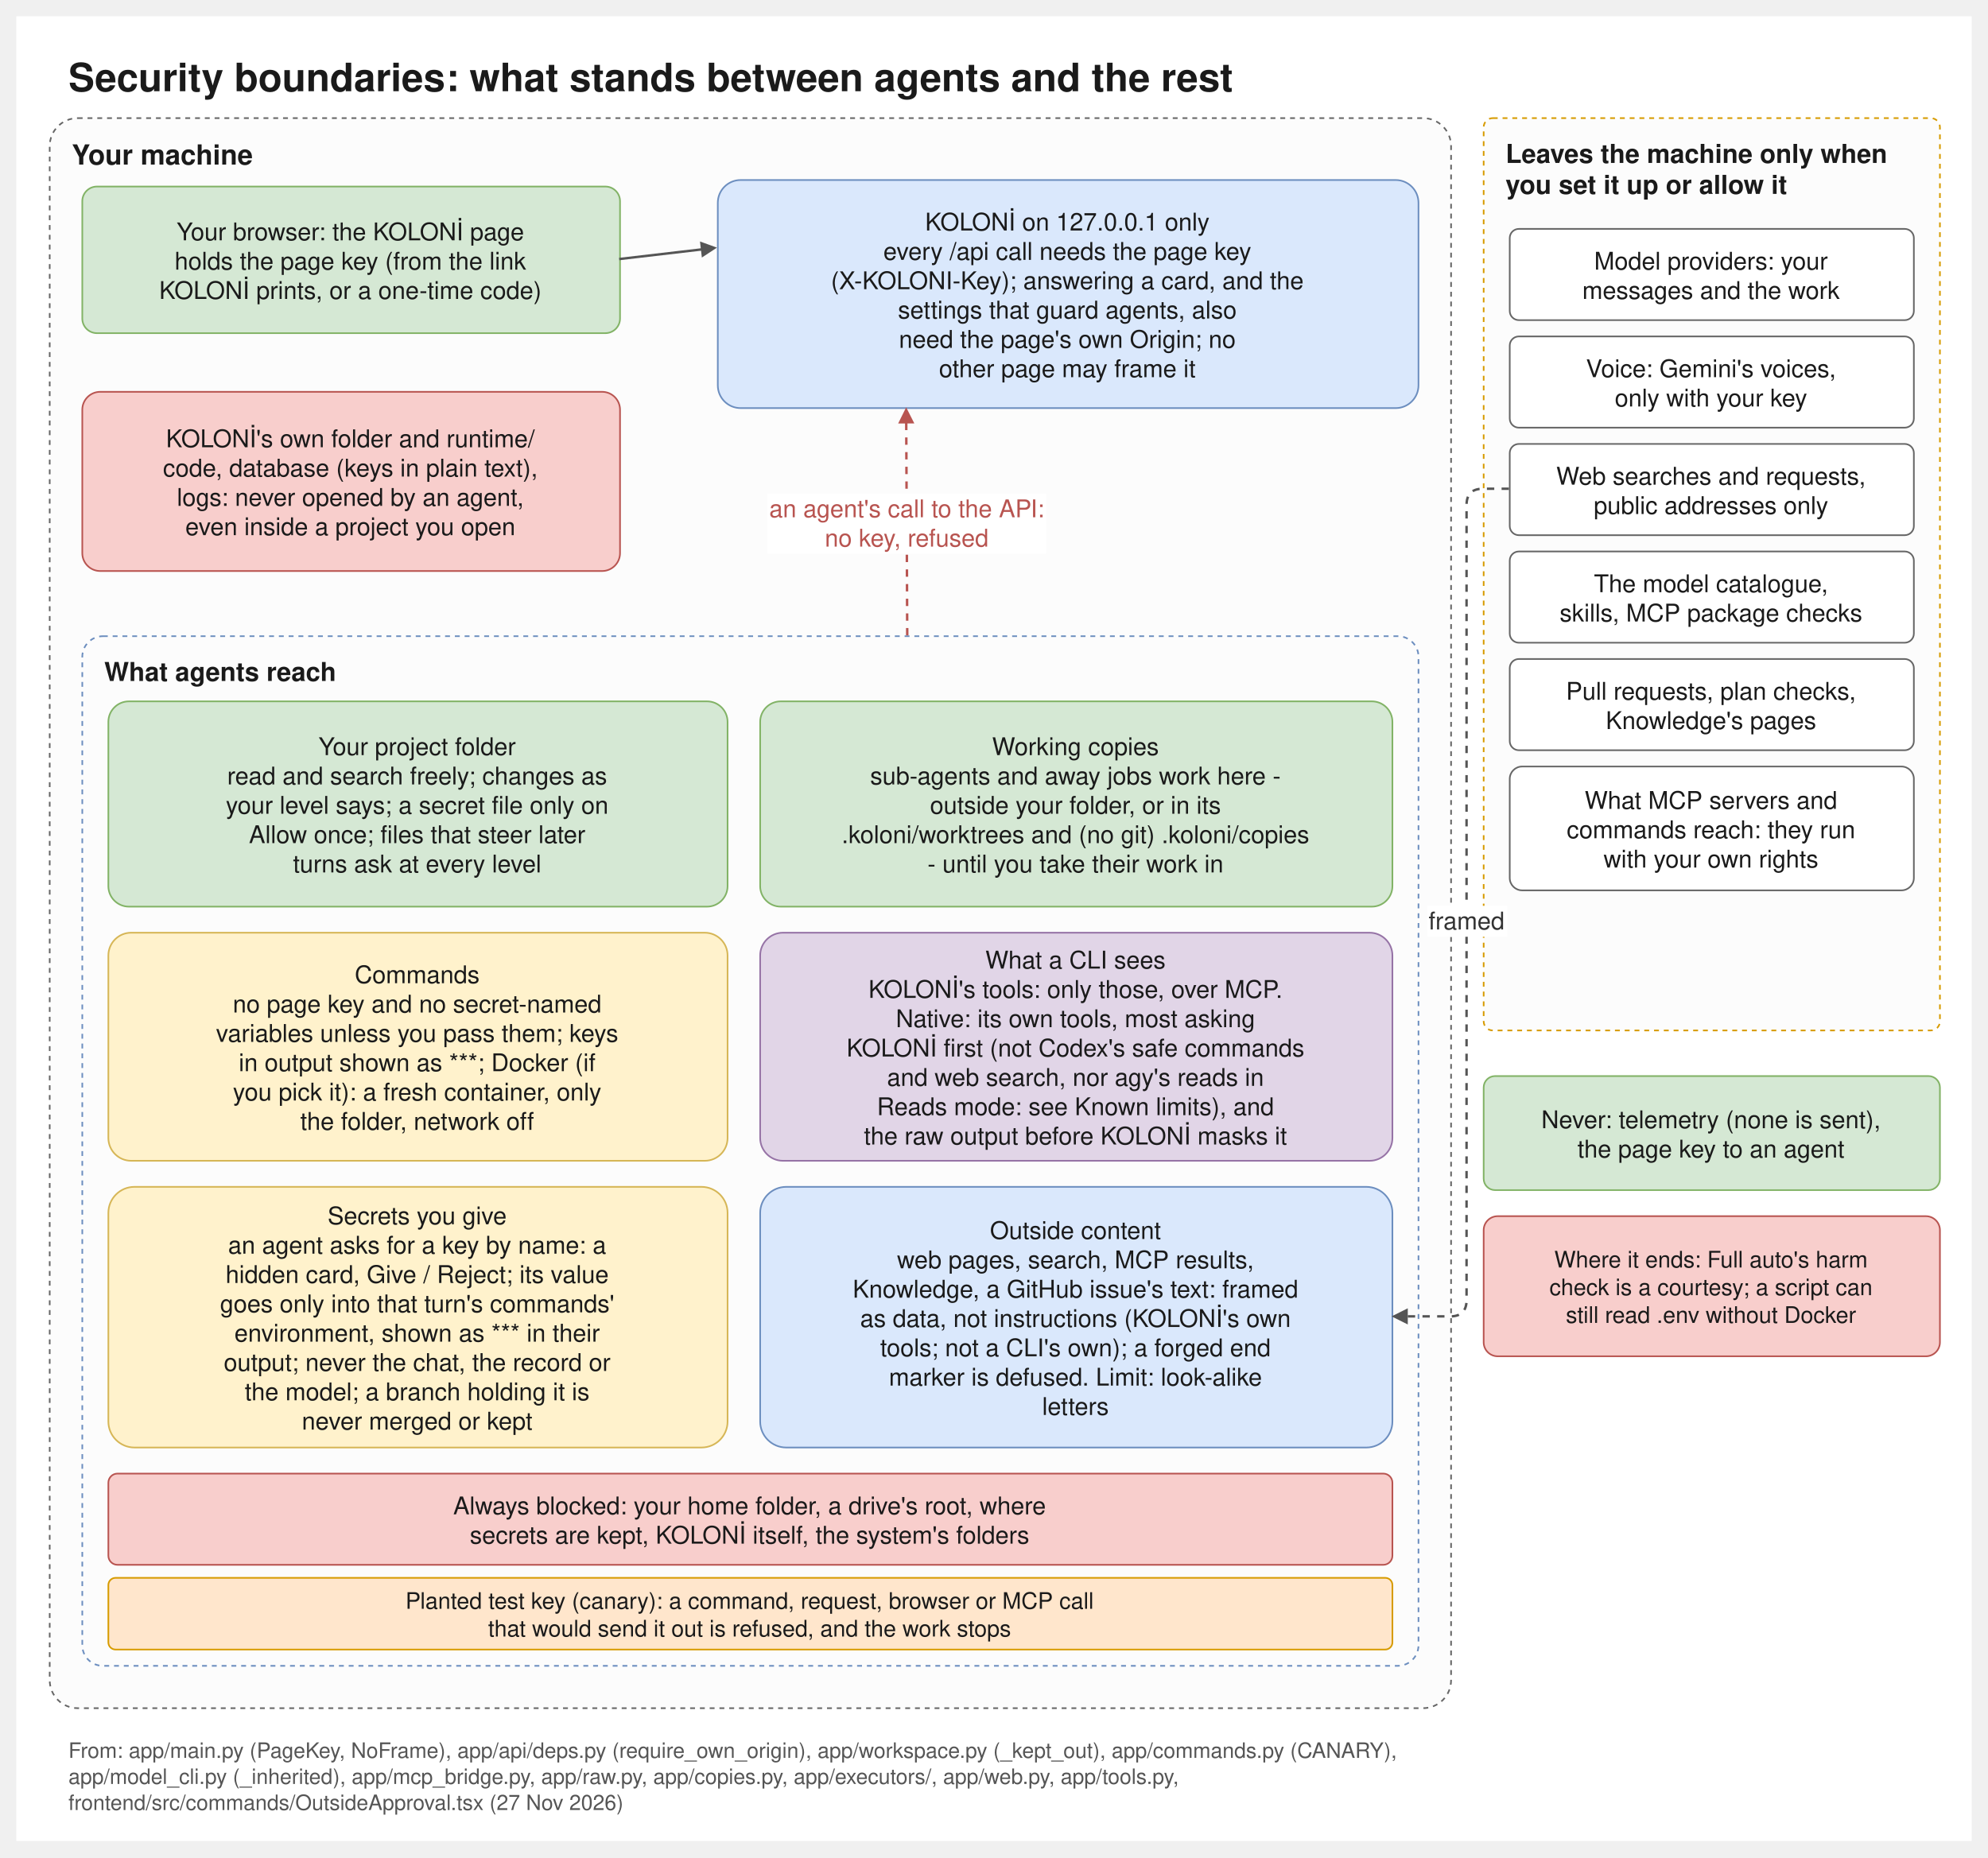
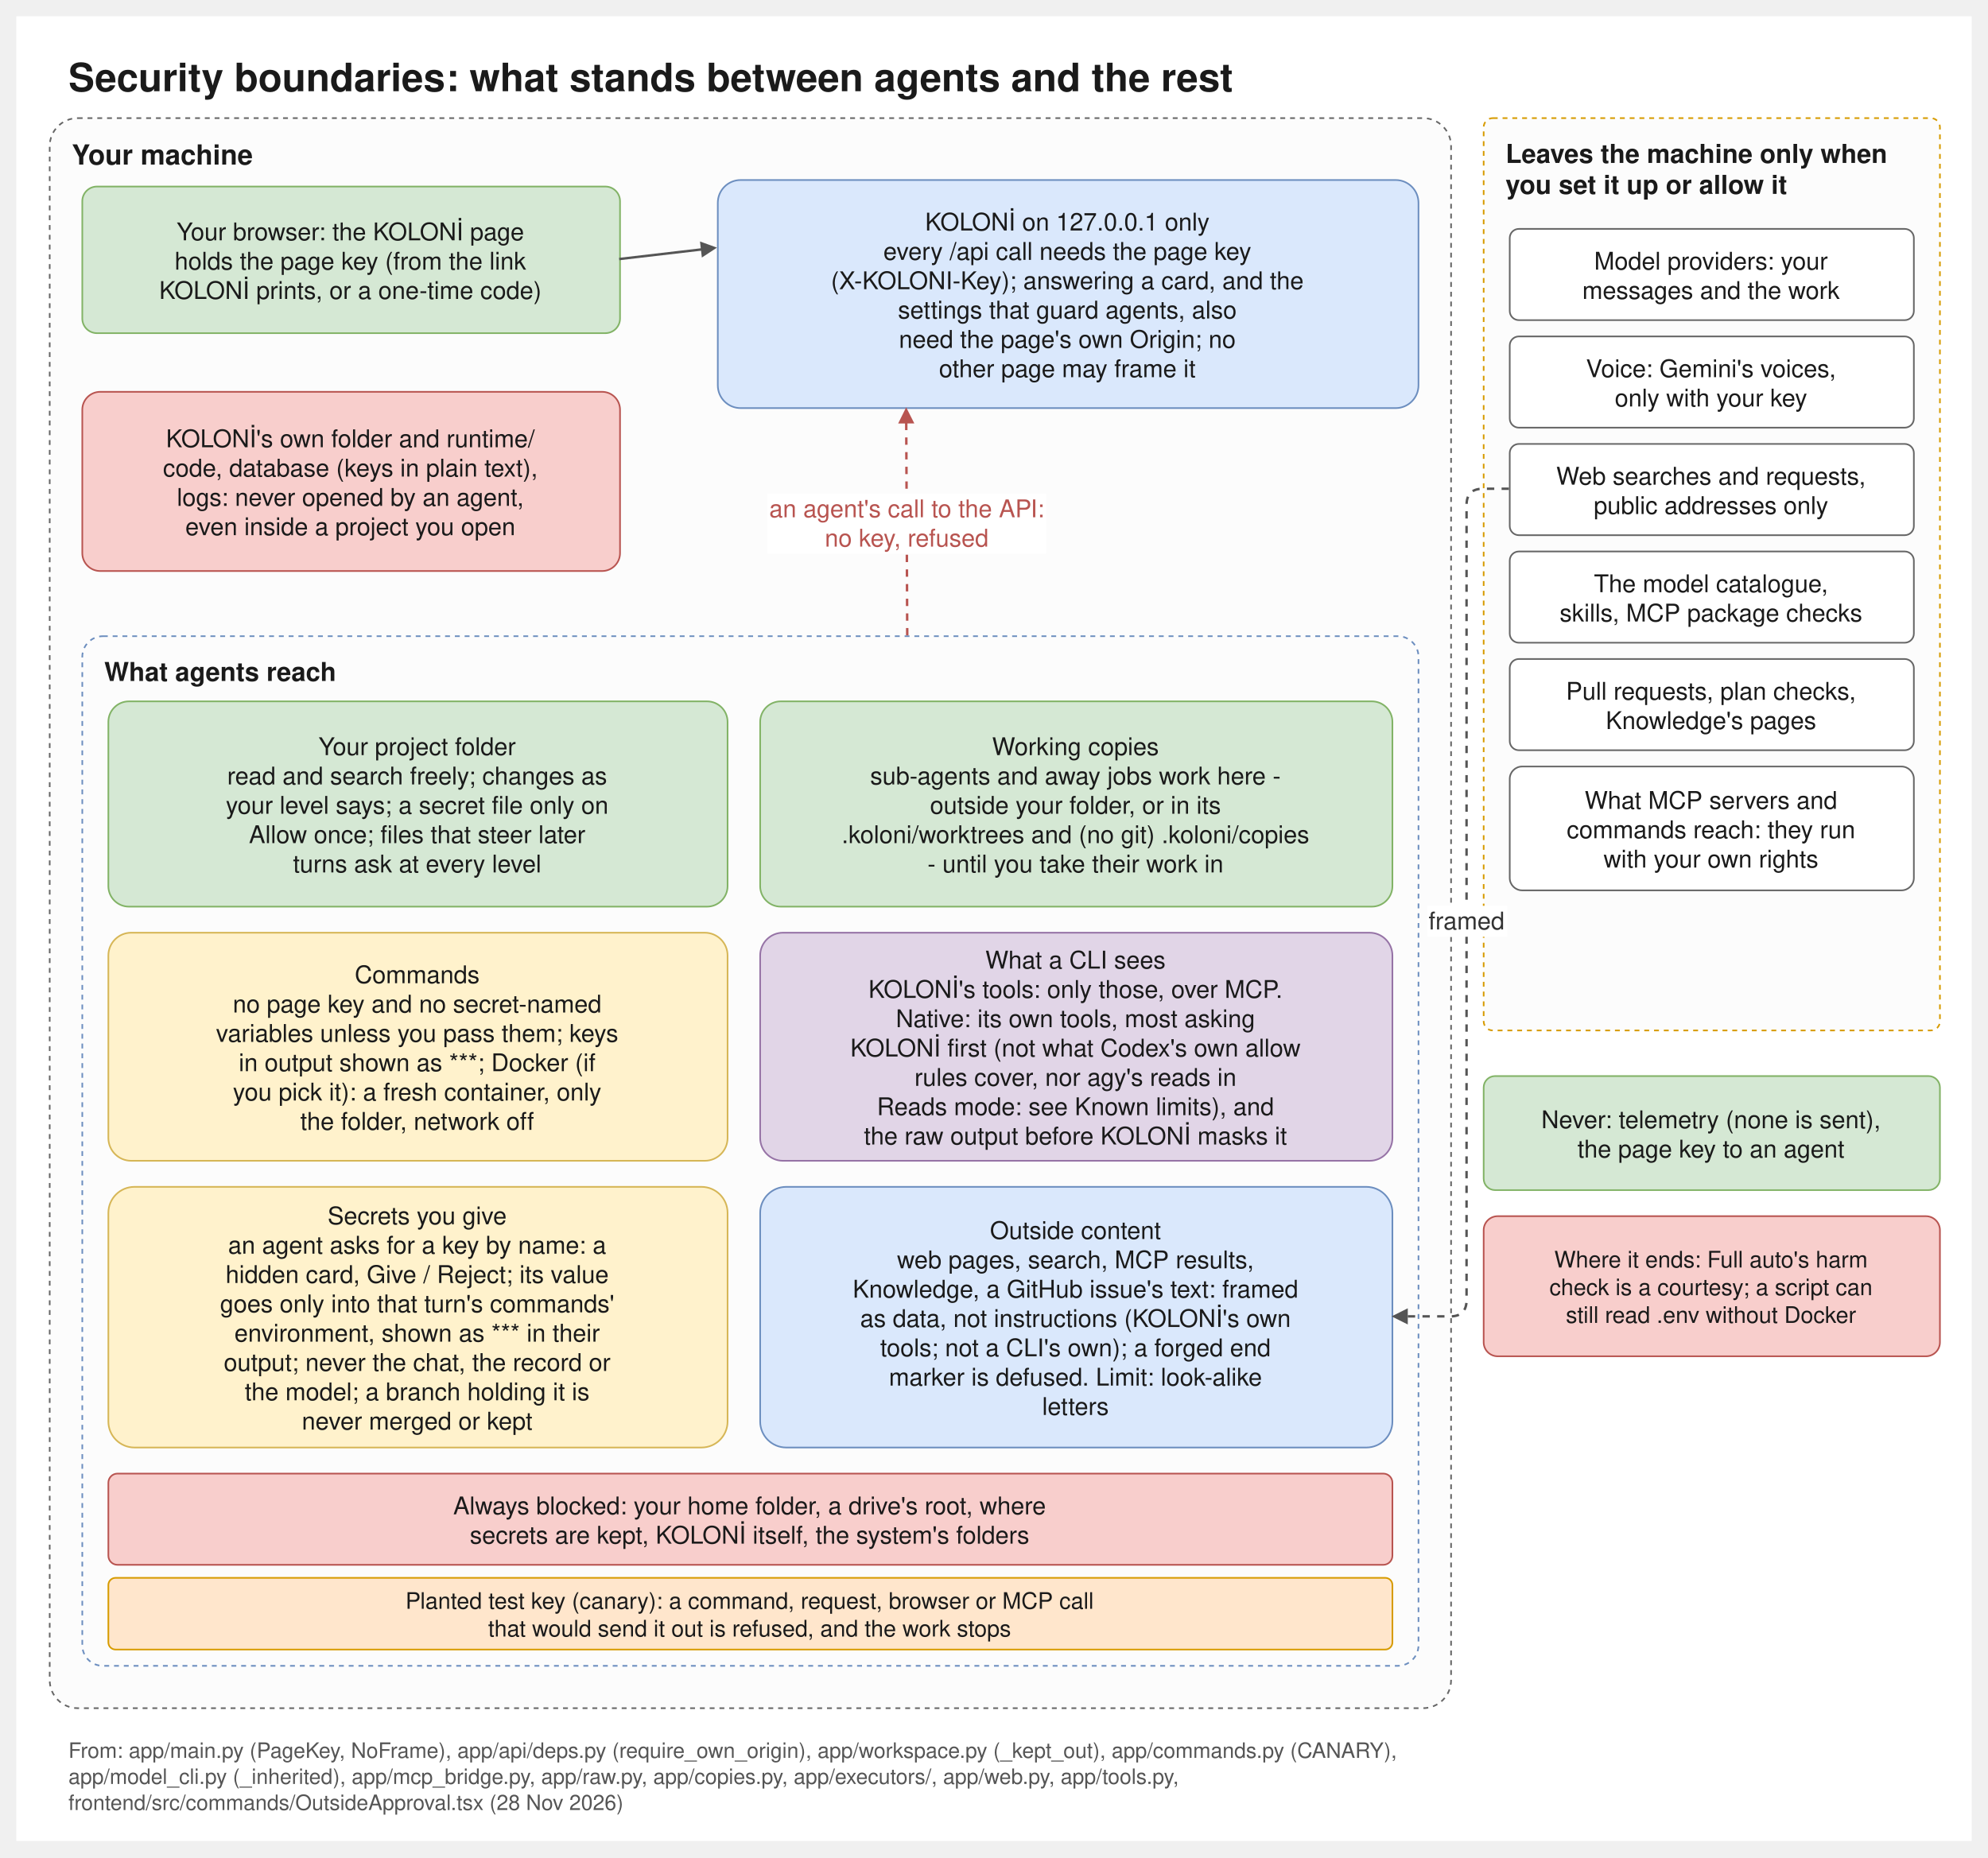
<svg xmlns="http://www.w3.org/2000/svg" style="background: transparent; background-color: transparent;" version="1.1" width="1220px" height="1140px" viewBox="0 0 1220 1140">
  <defs />
  <g>
    <g data-cell-id="0">
      <g data-cell-id="1">
        <g data-cell-id="backdrop">
          <g>
            <rect x="10" y="10" width="1200" height="1120" fill="#ffffff" stroke="none" pointer-events="all" style="fill: light-dark(rgb(255, 255, 255), rgb(18, 18, 18));" />
          </g>
        </g>
        <g data-cell-id="title">
          <g>
            <rect x="40" y="26" width="1140" height="36" fill="none" stroke="none" pointer-events="all" />
          </g>
          <g>
            <g fill="#1a1a1a" font-family="Helvetica" font-weight="bold" text-anchor="start" font-size="24px" style="fill: light-dark(rgb(26, 26, 26), rgb(215, 215, 215));">
              <text x="42" y="56">Security boundaries: what stands between agents and the rest</text>
            </g>
          </g>
        </g>
        <g data-cell-id="machine">
          <g transform="translate(0.5,0.5)">
            <rect x="30" y="72" width="860" height="976" rx="17.2" ry="17.2" fill="#fcfcfc" stroke="#666666" stroke-dasharray="3 3" pointer-events="all" style="fill: light-dark(rgb(252, 252, 252), rgb(20, 20, 20)); stroke: light-dark(rgb(102, 102, 102), rgb(149, 149, 149));" />
          </g>
          <g>
            <g fill="#1a1a1a" font-family="Helvetica" font-weight="bold" text-anchor="start" font-size="17px" style="fill: light-dark(rgb(26, 26, 26), rgb(215, 215, 215));">
              <text x="44" y="101">Your machine</text>
            </g>
          </g>
        </g>
        <g data-cell-id="page">
          <g transform="translate(0.5,0.5)">
            <rect x="50" y="114" width="330" height="90" rx="9" ry="9" fill="#d5e8d4" stroke="#82b366" pointer-events="all" style="fill: light-dark(rgb(213, 232, 212), rgb(31, 47, 30)); stroke: light-dark(rgb(130, 179, 102), rgb(68, 110, 44));" />
          </g>
          <g>
            <g fill="#1a1a1a" font-family="Helvetica" text-anchor="middle" font-size="15px" style="fill: light-dark(rgb(26, 26, 26), rgb(215, 215, 215));">
              <text x="215" y="147.5">Your browser: the KOLONİ page</text>
              <text x="215" y="165.5">holds the page key (from the link</text>
              <text x="215" y="183.5">KOLONİ prints, or a one-time code)</text>
            </g>
          </g>
        </g>
        <g data-cell-id="koloni">
          <g transform="translate(0.5,0.5)">
            <rect x="440" y="110" width="430" height="140" rx="14" ry="14" fill="#dae8fc" stroke="#6c8ebf" pointer-events="all" style="fill: light-dark(rgb(218, 232, 252), rgb(29, 41, 59)); stroke: light-dark(rgb(108, 142, 191), rgb(92, 121, 163));" />
          </g>
          <g>
            <g fill="#1a1a1a" font-family="Helvetica" text-anchor="middle" font-size="15px" style="fill: light-dark(rgb(26, 26, 26), rgb(215, 215, 215));">
              <text x="655" y="141.5">KOLONİ on 127.0.0.1 only</text>
              <text x="655" y="159.5">every /api call needs the page key</text>
              <text x="655" y="177.5">(X-KOLONI-Key); answering a card, and the</text>
              <text x="655" y="195.5">settings that guard agents, also</text>
              <text x="655" y="213.5">need the page's own Origin; no</text>
              <text x="655" y="231.5">other page may frame it</text>
            </g>
          </g>
        </g>
        <g data-cell-id="e5">
          <g>
            <path d="M 380 159 L 430.88 153.06" fill="none" stroke="#555555" stroke-width="1.5" stroke-miterlimit="10" pointer-events="stroke" style="stroke: light-dark(rgb(85, 85, 85), rgb(164, 164, 164));" />
            <path d="M 438.33 152.19 L 431.32 156.79 L 430.45 149.34 Z" fill="#555555" stroke="#555555" stroke-width="1.5" stroke-miterlimit="10" pointer-events="all" style="fill: light-dark(rgb(85, 85, 85), rgb(164, 164, 164)); stroke: light-dark(rgb(85, 85, 85), rgb(164, 164, 164));" />
          </g>
        </g>
        <g data-cell-id="own">
          <g transform="translate(0.5,0.5)">
            <rect x="50" y="240" width="330" height="110" rx="11" ry="11" fill="#f8cecc" stroke="#b85450" pointer-events="all" style="fill: light-dark(rgb(248, 206, 204), rgb(81, 45, 43)); stroke: light-dark(rgb(184, 84, 80), rgb(215, 129, 126));" />
          </g>
          <g>
            <g fill="#1a1a1a" font-family="Helvetica" text-anchor="middle" font-size="15px" style="fill: light-dark(rgb(26, 26, 26), rgb(215, 215, 215));">
              <text x="215" y="274.5">KOLONİ's own folder and runtime/</text>
              <text x="215" y="292.5">code, database (keys in plain text),</text>
              <text x="215" y="310.5">logs: never opened by an agent,</text>
              <text x="215" y="328.5">even inside a project you open</text>
            </g>
          </g>
        </g>
        <g data-cell-id="agents">
          <g transform="translate(0.5,0.5)">
            <rect x="50" y="390" width="820" height="632" rx="12.64" ry="12.64" fill="#fcfcfc" stroke="#6c8ebf" stroke-dasharray="3 3" pointer-events="all" style="fill: light-dark(rgb(252, 252, 252), rgb(20, 20, 20)); stroke: light-dark(rgb(108, 142, 191), rgb(92, 121, 163));" />
          </g>
          <g>
            <g fill="#1a1a1a" font-family="Helvetica" font-weight="bold" text-anchor="start" font-size="16px" style="fill: light-dark(rgb(26, 26, 26), rgb(215, 215, 215));">
              <text x="64" y="418">What agents reach</text>
            </g>
          </g>
        </g>
        <g data-cell-id="proj">
          <g transform="translate(0.5,0.5)">
            <rect x="66" y="430" width="380" height="126" rx="12.6" ry="12.6" fill="#d5e8d4" stroke="#82b366" pointer-events="all" style="fill: light-dark(rgb(213, 232, 212), rgb(31, 47, 30)); stroke: light-dark(rgb(130, 179, 102), rgb(68, 110, 44));" />
          </g>
          <g>
            <g fill="#1a1a1a" font-family="Helvetica" text-anchor="middle" font-size="15px" style="fill: light-dark(rgb(26, 26, 26), rgb(215, 215, 215));">
              <text x="256" y="463.5">Your project folder</text>
              <text x="256" y="481.5">read and search freely; changes as</text>
              <text x="256" y="499.5">your level says; a secret file only on</text>
              <text x="256" y="517.5">Allow once; files that steer later</text>
              <text x="256" y="535.5">turns ask at every level</text>
            </g>
          </g>
        </g>
        <g data-cell-id="copies">
          <g transform="translate(0.5,0.5)">
            <rect x="466" y="430" width="388" height="126" rx="12.6" ry="12.6" fill="#d5e8d4" stroke="#82b366" pointer-events="all" style="fill: light-dark(rgb(213, 232, 212), rgb(31, 47, 30)); stroke: light-dark(rgb(130, 179, 102), rgb(68, 110, 44));" />
          </g>
          <g>
            <g fill="#1a1a1a" font-family="Helvetica" text-anchor="middle" font-size="15px" style="fill: light-dark(rgb(26, 26, 26), rgb(215, 215, 215));">
              <text x="660" y="463.5">Working copies</text>
              <text x="660" y="481.5">sub-agents and away jobs work here -</text>
              <text x="660" y="499.5">outside your folder, or in its</text>
              <text x="660" y="517.5">.koloni/worktrees and (no git) .koloni/copies</text>
              <text x="660" y="535.5">- until you take their work in</text>
            </g>
          </g>
        </g>
        <g data-cell-id="cmd">
          <g transform="translate(0.5,0.5)">
            <rect x="66" y="572" width="380" height="140" rx="14" ry="14" fill="#fff2cc" stroke="#d6b656" pointer-events="all" style="fill: light-dark(rgb(255, 242, 204), rgb(40, 29, 0)); stroke: light-dark(rgb(214, 182, 86), rgb(109, 81, 0));" />
          </g>
          <g>
            <g fill="#1a1a1a" font-family="Helvetica" text-anchor="middle" font-size="15px" style="fill: light-dark(rgb(26, 26, 26), rgb(215, 215, 215));">
              <text x="256" y="603.5">Commands</text>
              <text x="256" y="621.5">no page key and no secret-named</text>
              <text x="256" y="639.5">variables unless you pass them; keys</text>
              <text x="256" y="657.5">in output shown as ***; Docker (if</text>
              <text x="256" y="675.5">you pick it): a fresh container, only</text>
              <text x="256" y="693.5">the folder, network off</text>
            </g>
          </g>
        </g>
        <g data-cell-id="cli">
          <g transform="translate(0.5,0.5)">
            <rect x="466" y="572" width="388" height="140" rx="14" ry="14" fill="#e1d5e7" stroke="#9673a6" pointer-events="all" style="fill: light-dark(rgb(225, 213, 231), rgb(57, 47, 63)); stroke: light-dark(rgb(150, 115, 166), rgb(149, 119, 163));" />
          </g>
          <g>
            <g fill="#1a1a1a" font-family="Helvetica" text-anchor="middle" font-size="15px" style="fill: light-dark(rgb(26, 26, 26), rgb(215, 215, 215));">
              <text x="660" y="594.5">What a CLI sees</text>
              <text x="660" y="612.5">KOLONİ's tools: only those, over MCP.</text>
              <text x="660" y="630.5">Native: its own tools, most asking</text>
-               <text x="660" y="648.5">KOLONİ first (not Codex's safe commands</text>
-               <text x="660" y="666.5">and web search, nor agy's reads in</text>
+               <text x="660" y="648.5">KOLONİ first (not what Codex's own allow</text>
+               <text x="660" y="666.5">rules cover, nor agy's reads in</text>
              <text x="660" y="684.5">Reads mode: see Known limits), and</text>
              <text x="660" y="702.5">the raw output before KOLONİ masks it</text>
            </g>
          </g>
        </g>
        <g data-cell-id="secrets">
          <g transform="translate(0.5,0.5)">
            <rect x="66" y="728" width="380" height="160" rx="16" ry="16" fill="#fff2cc" stroke="#d6b656" pointer-events="all" style="fill: light-dark(rgb(255, 242, 204), rgb(40, 29, 0)); stroke: light-dark(rgb(214, 182, 86), rgb(109, 81, 0));" />
          </g>
          <g>
            <g fill="#1a1a1a" font-family="Helvetica" text-anchor="middle" font-size="15px" style="fill: light-dark(rgb(26, 26, 26), rgb(215, 215, 215));">
              <text x="256" y="751.5">Secrets you give</text>
              <text x="256" y="769.5">an agent asks for a key by name: a</text>
              <text x="256" y="787.5">hidden card, Give / Reject; its value</text>
              <text x="256" y="805.5">goes only into that turn's commands'</text>
              <text x="256" y="823.5">environment, shown as *** in their</text>
              <text x="256" y="841.5">output; never the chat, the record or</text>
              <text x="256" y="859.5">the model; a branch holding it is</text>
              <text x="256" y="877.5">never merged or kept</text>
            </g>
          </g>
        </g>
        <g data-cell-id="outside">
          <g transform="translate(0.5,0.5)">
            <rect x="466" y="728" width="388" height="160" rx="16" ry="16" fill="#dae8fc" stroke="#6c8ebf" pointer-events="all" style="fill: light-dark(rgb(218, 232, 252), rgb(29, 41, 59)); stroke: light-dark(rgb(108, 142, 191), rgb(92, 121, 163));" />
          </g>
          <g>
            <g fill="#1a1a1a" font-family="Helvetica" text-anchor="middle" font-size="15px" style="fill: light-dark(rgb(26, 26, 26), rgb(215, 215, 215));">
              <text x="660" y="760.5">Outside content</text>
              <text x="660" y="778.5">web pages, search, MCP results,</text>
              <text x="660" y="796.5">Knowledge, a GitHub issue's text: framed</text>
              <text x="660" y="814.5">as data, not instructions (KOLONİ's own</text>
              <text x="660" y="832.5">tools; not a CLI's own); a forged end</text>
              <text x="660" y="850.5">marker is defused. Limit: look-alike</text>
              <text x="660" y="868.5">letters</text>
            </g>
          </g>
        </g>
        <g data-cell-id="blocked">
          <g transform="translate(0.5,0.5)">
            <rect x="66" y="904" width="788" height="56" rx="5.6" ry="5.6" fill="#f8cecc" stroke="#b85450" pointer-events="all" style="fill: light-dark(rgb(248, 206, 204), rgb(81, 45, 43)); stroke: light-dark(rgb(184, 84, 80), rgb(215, 129, 126));" />
          </g>
          <g>
            <g fill="#1a1a1a" font-family="Helvetica" text-anchor="middle" font-size="15px" style="fill: light-dark(rgb(26, 26, 26), rgb(215, 215, 215));">
              <text x="460" y="929.5">Always blocked: your home folder, a drive's root, where</text>
              <text x="460" y="947.5">secrets are kept, KOLONİ itself, the system's folders</text>
            </g>
          </g>
        </g>
        <g data-cell-id="canary">
          <g transform="translate(0.5,0.5)">
            <rect x="66" y="968" width="788" height="44" rx="4.4" ry="4.4" fill="#ffe6cc" stroke="#d79b00" pointer-events="all" style="fill: light-dark(rgb(255, 230, 204), rgb(54, 33, 10)); stroke: light-dark(rgb(215, 155, 0), rgb(153, 101, 0));" />
          </g>
          <g>
            <g fill="#1a1a1a" font-family="Helvetica" text-anchor="middle" font-size="14px" style="fill: light-dark(rgb(26, 26, 26), rgb(215, 215, 215));">
              <text x="460" y="987.5">Planted test key (canary): a command, request, browser or MCP call</text>
              <text x="460" y="1004.5">that would send it out is refused, and the work stops</text>
            </g>
          </g>
        </g>
        <g data-cell-id="e14">
          <g>
            <path d="M 556.76 390 L 556.14 259.18" fill="none" stroke="#b85450" stroke-width="1.5" stroke-miterlimit="10" stroke-dasharray="4.5 4.5" pointer-events="stroke" style="stroke: light-dark(rgb(184, 84, 80), rgb(215, 129, 126));" />
            <path d="M 556.11 251.68 L 559.89 259.16 L 552.39 259.19 Z" fill="#b85450" stroke="#b85450" stroke-width="1.5" stroke-miterlimit="10" pointer-events="all" style="fill: light-dark(rgb(184, 84, 80), rgb(215, 129, 126)); stroke: light-dark(rgb(184, 84, 80), rgb(215, 129, 126));" />
          </g>
          <g>
            <g fill="#b85450" font-family="Helvetica" text-anchor="middle" font-size="15px" style="fill: light-dark(rgb(184, 84, 80), rgb(215, 129, 126));">
              <rect fill="#ffffff" stroke="none" x="471" y="303" width="171" height="37" stroke-width="0" style="fill: light-dark(rgb(255, 255, 255), rgb(18, 18, 18));" />
              <text x="556.43" y="317.5">an agent's call to the API:</text>
              <text x="556.43" y="335.5">no key, refused</text>
            </g>
          </g>
        </g>
        <g data-cell-id="out">
          <g transform="translate(0.5,0.5)">
            <rect x="910" y="72" width="280" height="560" rx="5.6" ry="5.6" fill="#fcfcfc" stroke="#d79b00" stroke-dasharray="3 3" pointer-events="all" style="fill: light-dark(rgb(252, 252, 252), rgb(20, 20, 20)); stroke: light-dark(rgb(215, 155, 0), rgb(153, 101, 0));" />
          </g>
          <g>
            <g fill="#1a1a1a" font-family="Helvetica" font-weight="bold" text-anchor="start" font-size="16px" style="fill: light-dark(rgb(26, 26, 26), rgb(215, 215, 215));">
              <text x="924" y="100">Leaves the machine only when</text>
              <text x="924" y="119">you set it up or allow it</text>
            </g>
          </g>
        </g>
        <g data-cell-id="o1">
          <g transform="translate(0.5,0.5)">
            <rect x="926" y="140" width="248" height="56" rx="5.6" ry="5.6" fill="#ffffff" stroke="#666666" pointer-events="all" style="fill: light-dark(rgb(255, 255, 255), rgb(18, 18, 18)); stroke: light-dark(rgb(102, 102, 102), rgb(149, 149, 149));" />
          </g>
          <g>
            <g fill="#1a1a1a" font-family="Helvetica" text-anchor="middle" font-size="15px" style="fill: light-dark(rgb(26, 26, 26), rgb(215, 215, 215));">
              <text x="1050" y="165.5">Model providers: your</text>
              <text x="1050" y="183.5">messages and the work</text>
            </g>
          </g>
        </g>
        <g data-cell-id="o2">
          <g transform="translate(0.5,0.5)">
            <rect x="926" y="206" width="248" height="56" rx="5.6" ry="5.6" fill="#ffffff" stroke="#666666" pointer-events="all" style="fill: light-dark(rgb(255, 255, 255), rgb(18, 18, 18)); stroke: light-dark(rgb(102, 102, 102), rgb(149, 149, 149));" />
          </g>
          <g>
            <g fill="#1a1a1a" font-family="Helvetica" text-anchor="middle" font-size="15px" style="fill: light-dark(rgb(26, 26, 26), rgb(215, 215, 215));">
              <text x="1050" y="231.5">Voice: Gemini's voices,</text>
              <text x="1050" y="249.5">only with your key</text>
            </g>
          </g>
        </g>
        <g data-cell-id="o3">
          <g transform="translate(0.5,0.5)">
            <rect x="926" y="272" width="248" height="56" rx="5.6" ry="5.6" fill="#ffffff" stroke="#666666" pointer-events="all" style="fill: light-dark(rgb(255, 255, 255), rgb(18, 18, 18)); stroke: light-dark(rgb(102, 102, 102), rgb(149, 149, 149));" />
          </g>
          <g>
            <g fill="#1a1a1a" font-family="Helvetica" text-anchor="middle" font-size="15px" style="fill: light-dark(rgb(26, 26, 26), rgb(215, 215, 215));">
              <text x="1050" y="297.5">Web searches and requests,</text>
              <text x="1050" y="315.5">public addresses only</text>
            </g>
          </g>
        </g>
        <g data-cell-id="o4">
          <g transform="translate(0.5,0.5)">
            <rect x="926" y="338" width="248" height="56" rx="5.6" ry="5.6" fill="#ffffff" stroke="#666666" pointer-events="all" style="fill: light-dark(rgb(255, 255, 255), rgb(18, 18, 18)); stroke: light-dark(rgb(102, 102, 102), rgb(149, 149, 149));" />
          </g>
          <g>
            <g fill="#1a1a1a" font-family="Helvetica" text-anchor="middle" font-size="15px" style="fill: light-dark(rgb(26, 26, 26), rgb(215, 215, 215));">
              <text x="1050" y="363.5">The model catalogue,</text>
              <text x="1050" y="381.5">skills, MCP package checks</text>
            </g>
          </g>
        </g>
        <g data-cell-id="o5">
          <g transform="translate(0.5,0.5)">
            <rect x="926" y="404" width="248" height="56" rx="5.6" ry="5.6" fill="#ffffff" stroke="#666666" pointer-events="all" style="fill: light-dark(rgb(255, 255, 255), rgb(18, 18, 18)); stroke: light-dark(rgb(102, 102, 102), rgb(149, 149, 149));" />
          </g>
          <g>
            <g fill="#1a1a1a" font-family="Helvetica" text-anchor="middle" font-size="15px" style="fill: light-dark(rgb(26, 26, 26), rgb(215, 215, 215));">
              <text x="1050" y="429.5">Pull requests, plan checks,</text>
              <text x="1050" y="447.5">Knowledge's pages</text>
            </g>
          </g>
        </g>
        <g data-cell-id="o6">
          <g transform="translate(0.5,0.5)">
            <rect x="926" y="470" width="248" height="76" rx="7.6" ry="7.6" fill="#ffffff" stroke="#666666" pointer-events="all" style="fill: light-dark(rgb(255, 255, 255), rgb(18, 18, 18)); stroke: light-dark(rgb(102, 102, 102), rgb(149, 149, 149));" />
          </g>
          <g>
            <g fill="#1a1a1a" font-family="Helvetica" text-anchor="middle" font-size="15px" style="fill: light-dark(rgb(26, 26, 26), rgb(215, 215, 215));">
              <text x="1050" y="496.5">What MCP servers and</text>
              <text x="1050" y="514.5">commands reach: they run</text>
              <text x="1050" y="532.5">with your own rights</text>
            </g>
          </g>
        </g>
        <g data-cell-id="never">
          <g transform="translate(0.5,0.5)">
            <rect x="910" y="660" width="280" height="70" rx="7" ry="7" fill="#d5e8d4" stroke="#82b366" pointer-events="all" style="fill: light-dark(rgb(213, 232, 212), rgb(31, 47, 30)); stroke: light-dark(rgb(130, 179, 102), rgb(68, 110, 44));" />
          </g>
          <g>
            <g fill="#1a1a1a" font-family="Helvetica" text-anchor="middle" font-size="15px" style="fill: light-dark(rgb(26, 26, 26), rgb(215, 215, 215));">
              <text x="1050" y="692.5">Never: telemetry (none is sent),</text>
              <text x="1050" y="710.5">the page key to an agent</text>
            </g>
          </g>
        </g>
        <g data-cell-id="limit">
          <g transform="translate(0.5,0.5)">
            <rect x="910" y="746" width="280" height="86" rx="8.6" ry="8.6" fill="#f8cecc" stroke="#b85450" pointer-events="all" style="fill: light-dark(rgb(248, 206, 204), rgb(81, 45, 43)); stroke: light-dark(rgb(184, 84, 80), rgb(215, 129, 126));" />
          </g>
          <g>
            <g fill="#1a1a1a" font-family="Helvetica" text-anchor="middle" font-size="14px" style="fill: light-dark(rgb(26, 26, 26), rgb(215, 215, 215));">
              <text x="1050" y="778">Where it ends: Full auto's harm</text>
              <text x="1050" y="795">check is a courtesy; a script can</text>
              <text x="1050" y="812">still read .env without Docker</text>
            </g>
          </g>
        </g>
        <g data-cell-id="e40">
          <g>
            <path d="M 926 300 L 910 300 Q 900 300 900 310 L 900 798 Q 900 808 890 808 L 863.18 808" fill="none" stroke="#555555" stroke-width="1.5" stroke-miterlimit="10" stroke-dasharray="4.5 4.5" pointer-events="stroke" style="stroke: light-dark(rgb(85, 85, 85), rgb(164, 164, 164));" />
            <path d="M 855.68 808 L 863.18 804.25 L 863.18 811.75 Z" fill="#555555" stroke="#555555" stroke-width="1.5" stroke-miterlimit="10" pointer-events="all" style="fill: light-dark(rgb(85, 85, 85), rgb(164, 164, 164)); stroke: light-dark(rgb(85, 85, 85), rgb(164, 164, 164));" />
          </g>
          <g>
            <g fill="#333333" font-family="Helvetica" text-anchor="middle" font-size="15px" style="fill: light-dark(rgb(51, 51, 51), rgb(193, 193, 193));">
              <rect fill="#ffffff" stroke="none" x="876" y="556" width="49" height="19" stroke-width="0" style="fill: light-dark(rgb(255, 255, 255), rgb(18, 18, 18));" />
              <text x="900" y="570.5">framed</text>
            </g>
          </g>
        </g>
        <g data-cell-id="footer">
          <g>
            <rect x="40" y="1060" width="1140" height="60" fill="none" stroke="none" pointer-events="all" />
          </g>
          <g>
            <g fill="#555555" font-family="Helvetica" text-anchor="start" font-size="13px" style="fill: light-dark(rgb(85, 85, 85), rgb(164, 164, 164));">
              <text x="42" y="1079">From: app/main.py (PageKey, NoFrame), app/api/deps.py (require_own_origin), app/workspace.py (_kept_out), app/commands.py (CANARY),</text>
              <text x="42" y="1095">app/model_cli.py (_inherited), app/mcp_bridge.py, app/raw.py, app/copies.py, app/executors/, app/web.py, app/tools.py,</text>
-               <text x="42" y="1111">frontend/src/commands/OutsideApproval.tsx (27 Nov 2026)</text>
+               <text x="42" y="1111">frontend/src/commands/OutsideApproval.tsx (28 Nov 2026)</text>
            </g>
          </g>
        </g>
      </g>
    </g>
  </g>
</svg>
